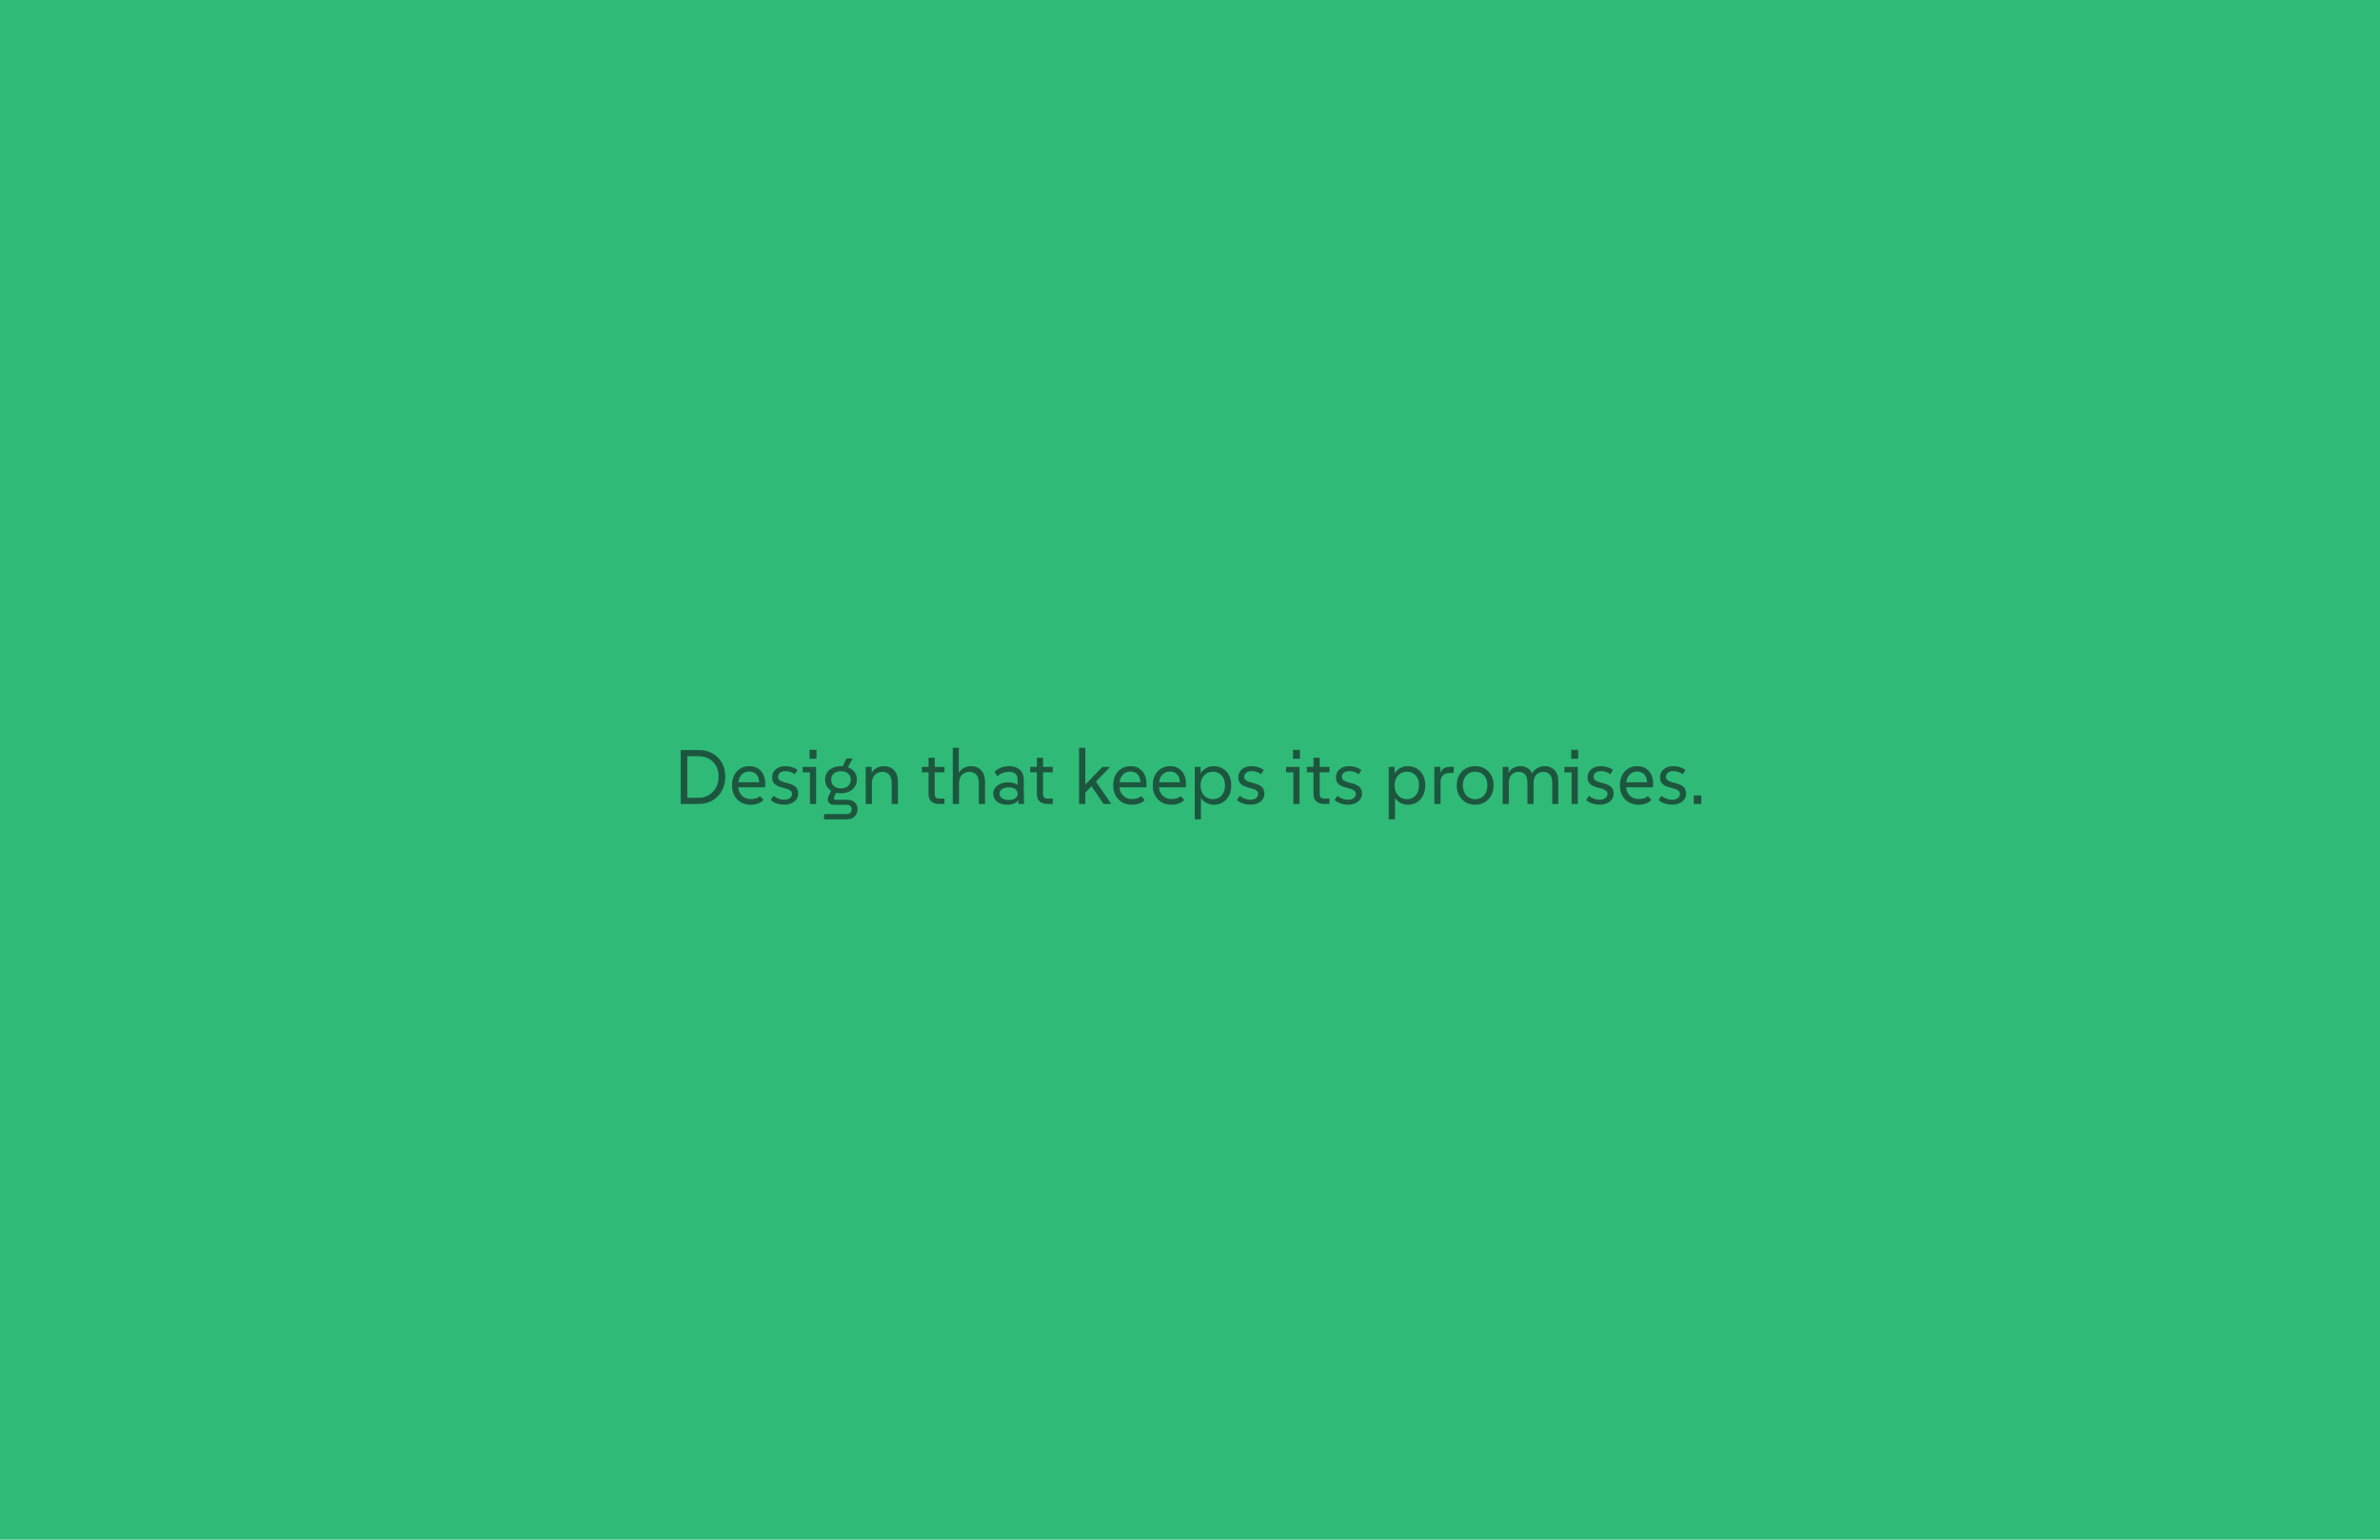
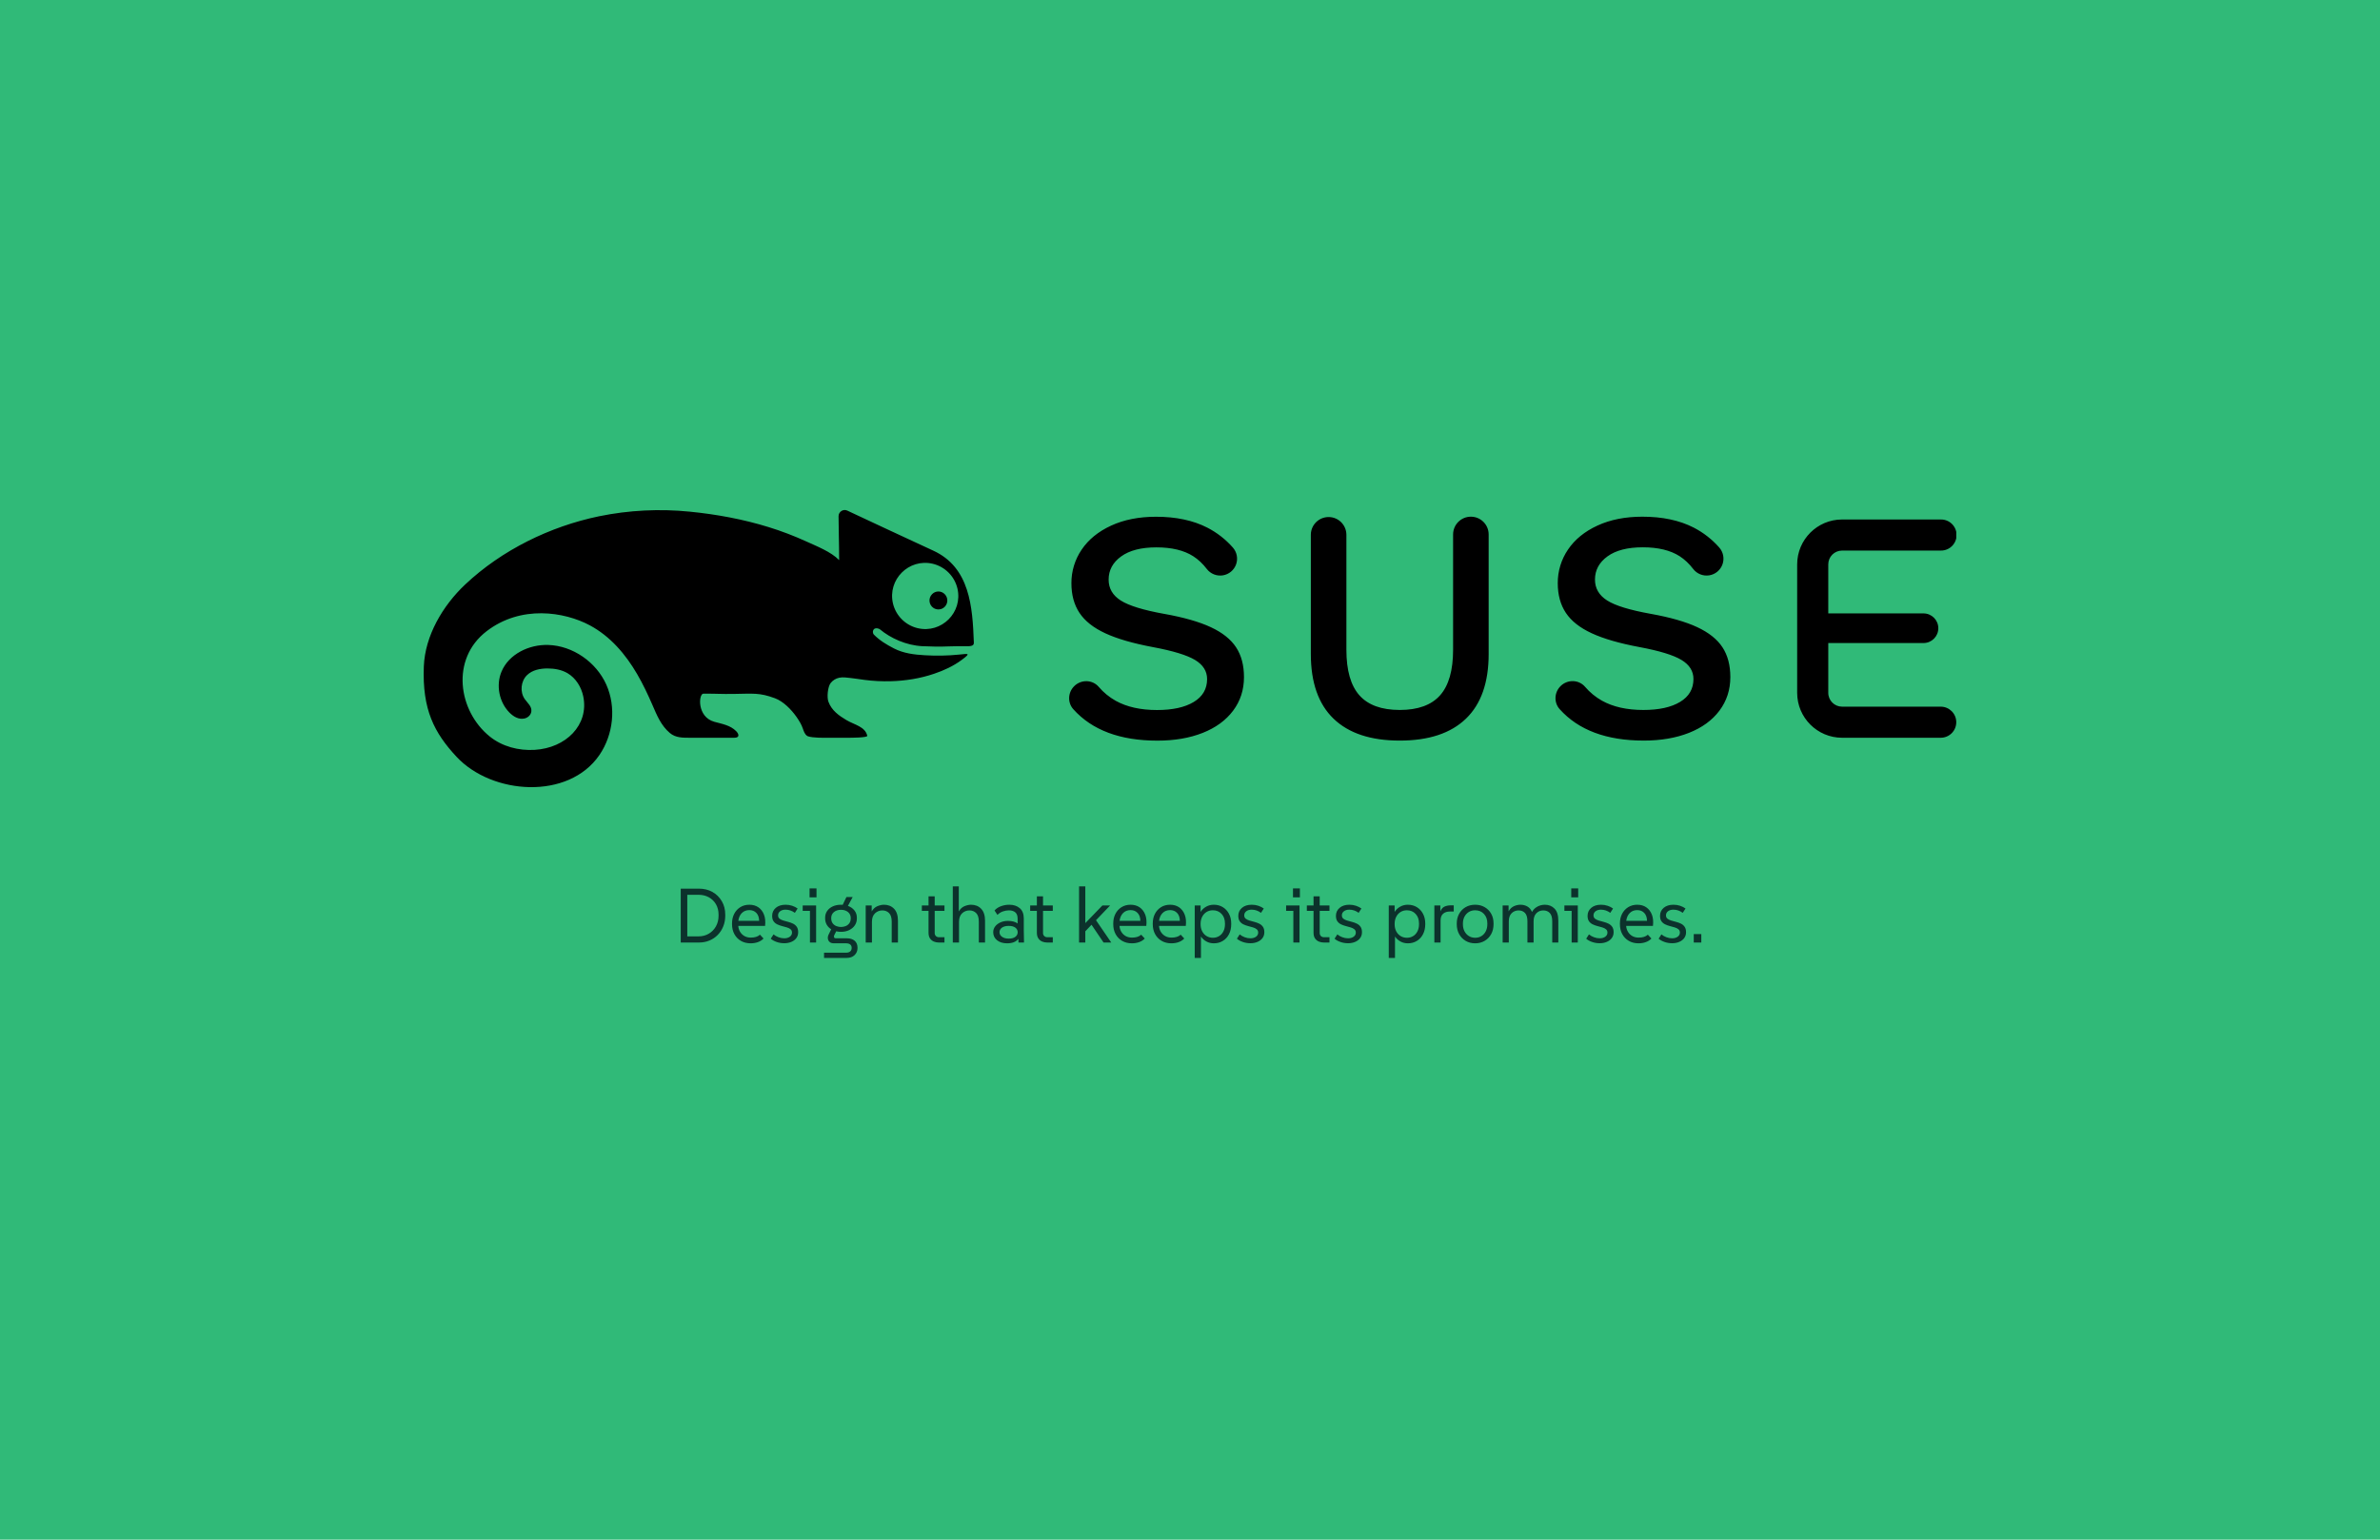
<svg xmlns="http://www.w3.org/2000/svg" width="850px" height="550px" viewBox="0 0 850 550">
  <defs />
  <g>
    <g>
      <g>
        <rect x="0" y="0" width="850" height="550" fill="rgb(48,186,120)" />
        <g>
          <g>
-             <path d="m2.39 0v-19.25h6.49q2.7 0 4.82 1.18 2.11 1.18 3.35 3.29 1.24 2.1 1.24 4.83v.33q0 2.11-.72 3.87-.71 1.76-1.99 3.06-1.28 1.29-2.98 1.99-1.71.7-3.72.7h-6.49zm6.33-17.05h-3.99v14.85h3.99q2.06 0 3.68-.95 1.63-.95 2.56-2.62.94-1.68.94-3.85v-.33q0-2.12-.93-3.72-.92-1.59-2.54-2.49-1.62-.89-3.71-.89zm18.62 17.33q-1.96 0-3.46-.87-1.49-.87-2.33-2.41-.84-1.54-.84-3.54v-.28q0-1.92.77-3.42.77-1.5 2.17-2.38 1.4-.88 3.25-.88 1.89 0 3.24.93 1.35.94 1.99 2.63.65 1.69.38 4h-9.57q.08 1.16.64 2.1.57.95 1.54 1.52.98.56 2.3.56 1.04 0 1.85-.25.82-.24 1.42-.79l1.27 1.37q-.77.83-1.97 1.27-1.2.44-2.65.44zm-.44-11.86q-1.65 0-2.69 1.05-1.03 1.04-1.25 2.78h7.43q-.03-1.82-.99-2.82-.96-1.01-2.5-1.01zm12.45 11.83q-1.45 0-2.73-.46-1.28-.45-2.08-1.16l.99-1.54q.74.63 1.76 1.01 1.02.39 2.06.39 1.24 0 2.01-.57.77-.56.77-1.47 0-.77-.52-1.19-.52-.43-1.32-.66-.8-.24-1.71-.47-.91-.23-1.72-.62-.81-.38-1.32-1.1-.5-.71-.5-1.95 0-1.73 1.3-2.85 1.31-1.11 3.51-1.11 1.24 0 2.35.37 1.11.37 1.94.98l-.99 1.54q-.72-.53-1.56-.83-.83-.3-1.77-.3-1.18 0-1.92.56-.75.57-.75 1.47 0 .77.52 1.19.53.41 1.34.66.81.24 1.73.48.92.23 1.75.63.82.4 1.33 1.13.51.72.51 1.96 0 1.16-.63 2.04-.63.88-1.76 1.37-1.13.5-2.59.5zm9.19-.25v-11.3h-2.59v-1.93h4.79v13.23h-2.2zm-.14-16.14v-3.19h2.48v3.19h-2.48zm5.17 21.64v-1.87h7.89q.94 0 1.46-.45.52-.46.52-1.28 0-.77-.52-1.2-.52-.42-1.46-.42h-4.34q-1.05 0-1.58-.5-.54-.49-.61-1.24-.07-.74.32-1.48l.88-1.79q-1.02-.63-1.6-1.64-.57-1-.57-2.24v-.24q0-1.38.72-2.42.73-1.05 2.01-1.64 1.28-.59 2.93-.59.3 0 .61.03l1.34-2.78h2.23l-1.7 3.16q1.45.52 2.32 1.62.87 1.1.87 2.56v.3q0 1.41-.73 2.48-.73 1.07-2.01 1.69-1.28.62-2.93.62-.88 0-1.7-.19l-.66 1.29q-.2.35-.13.78.07.43.76.43h3.88q1.67 0 2.72.86 1.04.87 1.04 2.58 0 1.56-1.06 2.57-1.05 1-2.81 1h-8.09zm6.05-11.05q.8 0 1.6-.29.79-.29 1.34-.99.55-.7.55-1.91 0-1.32-.97-2.14-.98-.81-2.52-.81-1.54 0-2.52.81-.97.82-.97 2.14 0 1.21.55 1.91.55.7 1.36.99.81.29 1.58.29zm8.83 5.55v-13.23h2.14v2.12q.8-1.37 2.05-1.88 1.25-.51 2.33-.51 2.22 0 3.61 1.44 1.39 1.45 1.39 4.28v7.78h-2.23v-7.45q0-2.12-.95-3.07-.94-.95-2.4-.95-1.51 0-2.61 1.03-1.1 1.04-1.1 3.02v7.42h-2.23zm26.1 0q-.91 0-1.75-.34-.84-.35-1.38-1.12-.53-.77-.53-2.06v-7.78h-2.39v-1.93h2.39v-3.27h2.2v3.27h3.49v1.93h-3.49v7.92q0 .63.42 1.06.43.42 1.06.42h2.01v1.9h-2.03zm5 0v-20.07h2.15v8.96q.79-1.37 2.04-1.88 1.26-.51 2.33-.51 2.23 0 3.61 1.44 1.39 1.45 1.39 4.28v7.78h-2.22v-7.45q0-2.12-.95-3.07-.95-.95-2.41-.95-1.51 0-2.61 1.03-1.1 1.04-1.1 3.02v7.42h-2.23zm19.42.28q-2.26 0-3.62-1.1-1.36-1.1-1.36-2.86 0-1.16.69-2.07.68-.9 1.88-1.44 1.2-.54 2.68-.54 2.17 0 3.47.91v-1.65q0-1.62-.84-2.32-.84-.7-2.27-.7-1.07 0-2.19.39-1.11.4-1.91 1.23l-1.04-1.57q.88-1.02 2.31-1.54 1.43-.52 2.94-.52 2.34 0 3.77 1.24 1.43 1.23 1.43 3.68v4.24q0 2.2.08 4.34h-1.98l-.03-1.32q-1.24 1.6-4.01 1.6zm.57-1.68q1.52 0 2.35-.63.84-.64.84-1.65 0-1.02-.84-1.64-.83-.62-2.37-.62-1.52 0-2.4.62-.88.62-.88 1.64 0 .99.9 1.63.89.65 2.4.65zm13.7 1.4q-.91 0-1.75-.34-.84-.35-1.37-1.12-.54-.77-.54-2.06v-7.78h-2.39v-1.93h2.39v-3.27h2.2v3.27h3.49v1.93h-3.49v7.92q0 .63.43 1.06.42.42 1.06.42h2v1.9h-2.03zm11.41 0v-20.07h2.23v13.14l6.1-6.3h2.75l-5.03 5.26 5.45 7.97h-2.75l-4.3-6.35-2.22 2.34v4.01h-2.23zm18.84.28q-1.95 0-3.45-.87-1.5-.87-2.34-2.41-.84-1.54-.84-3.54v-.28q0-1.92.77-3.42.77-1.5 2.17-2.38 1.41-.88 3.25-.88 1.9 0 3.24.93 1.35.94 2 2.63.64 1.69.37 4h-9.57q.08 1.16.64 2.1.57.95 1.54 1.52.98.56 2.3.56 1.05 0 1.86-.25.81-.24 1.41-.79l1.27 1.37q-.77.83-1.97 1.27-1.19.44-2.65.44zm-.44-11.86q-1.65 0-2.68 1.05-1.03 1.04-1.25 2.78h7.42q-.03-1.82-.99-2.82-.96-1.01-2.5-1.01zm14.55 11.86q-1.96 0-3.46-.87-1.49-.87-2.33-2.41-.84-1.54-.84-3.54v-.28q0-1.92.77-3.42.77-1.5 2.17-2.38 1.4-.88 3.25-.88 1.89 0 3.24.93 1.35.94 1.99 2.63.65 1.69.38 4h-9.57q.08 1.16.64 2.1.57.95 1.54 1.52.98.56 2.3.56 1.04 0 1.85-.25.82-.24 1.42-.79l1.27 1.37q-.77.83-1.97 1.27-1.2.44-2.65.44zm-.44-11.86q-1.65 0-2.69 1.05-1.03 1.04-1.25 2.78h7.43q-.03-1.82-.99-2.82-.96-1.01-2.5-1.01zm8.8 17.08v-18.73h2.09v2.29q.77-1.19 1.99-1.87 1.22-.69 2.74-.69 1.78 0 3.19.85 1.4.85 2.21 2.37.81 1.51.81 3.49v.25q0 2.03-.8 3.57-.79 1.54-2.2 2.39-1.4.86-3.21.86-1.46 0-2.64-.65-1.19-.65-1.96-1.77v7.64h-2.22zm6.49-7.2q1.23 0 2.21-.6.98-.59 1.54-1.69.56-1.1.56-2.55v-.25q0-2.15-1.22-3.44-1.22-1.29-3.09-1.29-1.27 0-2.26.6-.99.61-1.57 1.72-.57 1.11-.57 2.6 0 1.49.57 2.59.58 1.1 1.57 1.7.99.61 2.26.61zm13.39 1.95q-1.46 0-2.74-.46-1.28-.45-2.07-1.16l.99-1.54q.74.63 1.76 1.01 1.01.39 2.06.39 1.24 0 2.01-.57.77-.56.77-1.47 0-.77-.53-1.19-.52-.43-1.32-.66-.79-.24-1.7-.47-.91-.23-1.72-.62-.81-.38-1.32-1.1-.51-.71-.51-1.95 0-1.73 1.31-2.85 1.3-1.11 3.5-1.11 1.24 0 2.35.37 1.12.37 1.94.98l-.99 1.54q-.71-.53-1.55-.83-.84-.3-1.77-.3-1.19 0-1.93.56-.74.57-.74 1.47 0 .77.52 1.19.52.41 1.33.66.82.24 1.74.48.92.23 1.74.63.83.4 1.34 1.13.51.72.51 1.96 0 1.16-.64 2.04-.63.88-1.76 1.37-1.12.5-2.58.5zm15.34-.25v-11.3h-2.58v-1.93h4.78v13.23h-2.2zm-.13-16.14v-3.19h2.47v3.19h-2.47zm11 16.14q-.91 0-1.75-.34-.84-.35-1.38-1.12-.53-.77-.53-2.06v-7.78h-2.39v-1.93h2.39v-3.27h2.2v3.27h3.49v1.93h-3.49v7.92q0 .63.42 1.06.43.42 1.06.42h2.01v1.9h-2.03zm8.66.25q-1.46 0-2.74-.46-1.28-.45-2.07-1.16l.99-1.54q.74.63 1.76 1.01 1.01.39 2.06.39 1.24 0 2.01-.57.77-.56.77-1.47 0-.77-.53-1.19-.52-.43-1.32-.66-.79-.24-1.7-.47-.91-.23-1.72-.62-.81-.38-1.32-1.1-.51-.71-.51-1.95 0-1.73 1.31-2.85 1.3-1.11 3.5-1.11 1.24 0 2.35.37 1.12.37 1.94.98l-.99 1.54q-.71-.53-1.55-.83-.84-.3-1.77-.3-1.19 0-1.93.56-.74.57-.74 1.47 0 .77.52 1.19.52.41 1.33.66.82.24 1.74.48.92.23 1.74.63.83.4 1.34 1.13.51.72.51 1.96 0 1.16-.64 2.04-.63.88-1.76 1.37-1.12.5-2.58.5zm14.55 5.25v-18.73h2.09v2.29q.77-1.19 1.99-1.87 1.22-.69 2.74-.69 1.78 0 3.19.85 1.4.85 2.21 2.37.81 1.51.81 3.49v.25q0 2.03-.8 3.57-.79 1.54-2.2 2.39-1.4.86-3.21.86-1.46 0-2.64-.65-1.19-.65-1.96-1.77v7.64h-2.22zm6.49-7.2q1.23 0 2.21-.6.98-.59 1.54-1.69.56-1.1.56-2.55v-.25q0-2.15-1.22-3.44-1.22-1.29-3.09-1.29-1.27 0-2.26.6-.99.61-1.57 1.72-.57 1.11-.57 2.6 0 1.49.57 2.59.58 1.1 1.57 1.7.99.61 2.26.61zm9.79 1.7v-13.23h2.14v2.12q.5-1.26 1.47-1.72.98-.45 2.19-.45h1.12v2.2h-1.29q-1.62 0-2.51.8-.9.79-.9 2.44v7.84h-2.22zm14.57.28q-1.9 0-3.38-.87-1.49-.87-2.34-2.41-.85-1.54-.85-3.54v-.25q0-1.95.85-3.48.85-1.53 2.34-2.38 1.48-.85 3.38-.85 1.9 0 3.38.85 1.49.85 2.34 2.35.85 1.5.85 3.45v.31q0 2-.85 3.54-.85 1.54-2.34 2.41-1.48.87-3.38.87zm0-1.98q1.29 0 2.27-.62.98-.62 1.53-1.71.55-1.08.55-2.51v-.31q0-2.06-1.21-3.37-1.21-1.3-3.14-1.3-1.26 0-2.25.6-.99.61-1.56 1.68-.56 1.07-.56 2.45v.25q0 1.43.56 2.51.57 1.09 1.56 1.71.99.62 2.25.62zm9.82 1.7v-13.23h2.12v2.09q.77-1.34 1.93-1.85 1.17-.51 2.27-.51 1.43 0 2.52.63 1.09.63 1.64 1.95.57-.99 1.36-1.55.78-.56 1.62-.8.84-.23 1.58-.23 2.15 0 3.49 1.39 1.35 1.39 1.35 4.25v7.86h-2.17v-7.59q0-2.03-.88-2.96-.88-.92-2.31-.92-1.49 0-2.48 1.01-.99 1-.99 2.87v7.59h-2.2v-7.59q0-2.03-.86-2.96-.87-.92-2.3-.92-1.48 0-2.49 1.01-1 1-1 2.87v7.59h-2.2zm24.64 0v-11.3h-2.59v-1.93h4.79v13.23h-2.2zm-.14-16.14v-3.19h2.48v3.19h-2.48zm10.15 16.39q-1.46 0-2.74-.46-1.28-.45-2.07-1.16l.99-1.54q.74.63 1.76 1.01 1.01.39 2.06.39 1.24 0 2.01-.57.77-.56.77-1.47 0-.77-.53-1.19-.52-.43-1.32-.66-.79-.24-1.7-.47-.91-.23-1.72-.62-.81-.38-1.32-1.1-.51-.71-.51-1.95 0-1.73 1.31-2.85 1.3-1.11 3.5-1.11 1.24 0 2.35.37 1.12.37 1.94.98l-.99 1.54q-.71-.53-1.55-.83-.84-.3-1.77-.3-1.19 0-1.93.56-.74.57-.74 1.47 0 .77.52 1.19.52.41 1.33.66.82.24 1.74.48.92.23 1.74.63.83.4 1.34 1.13.51.72.51 1.96 0 1.16-.64 2.04-.63.88-1.76 1.37-1.12.5-2.58.5zm13.86.03q-1.95 0-3.45-.87-1.5-.87-2.34-2.41-.84-1.54-.84-3.54v-.28q0-1.92.77-3.42.77-1.5 2.17-2.38 1.41-.88 3.25-.88 1.9 0 3.24.93 1.35.94 2 2.63.64 1.69.37 4h-9.57q.08 1.16.64 2.1.57.95 1.54 1.52.98.56 2.3.56 1.05 0 1.86-.25.81-.24 1.41-.79l1.27 1.37q-.77.83-1.97 1.27-1.19.44-2.65.44zm-.44-11.86q-1.65 0-2.68 1.05-1.03 1.04-1.25 2.78h7.42q-.03-1.82-.99-2.82-.96-1.01-2.5-1.01zm12.46 11.83q-1.46 0-2.74-.46-1.28-.45-2.08-1.16l.99-1.54q.75.63 1.76 1.01 1.02.39 2.07.39 1.23 0 2-.57.77-.56.77-1.47 0-.77-.52-1.19-.52-.43-1.32-.66-.8-.24-1.7-.47-.91-.23-1.72-.62-.81-.38-1.32-1.1-.51-.71-.51-1.95 0-1.73 1.3-2.85 1.31-1.11 3.51-1.11 1.24 0 2.35.37 1.12.37 1.94.98l-.99 1.54q-.71-.53-1.55-.83-.84-.3-1.78-.3-1.18 0-1.92.56-.74.57-.74 1.47 0 .77.52 1.19.52.41 1.33.66.81.24 1.73.48.93.23 1.75.63.83.4 1.33 1.13.51.72.51 1.96 0 1.16-.63 2.04-.63.88-1.76 1.37-1.13.5-2.58.5zm7.72-.25v-3.02h2.7v3.02h-2.7z" transform="translate(240.73,287.19)" fill="rgb(29,86,62)" />
+             <g>
+               <svg viewBox="0 0 210.6 38.09" x="151.312" y="182.188" width="547.359" height="99" preserveAspectRatio="xMidYMid meet">
+                 <path d="M208.462 27.027h-13.555a1.9 1.9 0 0 1-1.896-1.896v-6.848h13.084a2.036 2.036 0 1 0 0-4.073H193.01V7.471c0-1.046.85-1.897 1.896-1.897h13.555a2.137 2.137 0 1 0 0-4.273h-13.555a6.177 6.177 0 0 0-6.17 6.17v17.66a6.177 6.177 0 0 0 6.17 6.17h13.555a2.136 2.136 0 1 0 0-4.274m-39.86-12.76c-2.866-.516-4.86-1.124-5.974-1.834q-1.675-1.063-1.675-2.873 0-1.944 1.719-3.19 1.72-1.244 4.844-1.245 3.167-.001 5.069 1.222 1.023.659 1.863 1.752a2.32 2.32 0 1 0 3.567-2.962 12 12 0 0 0-3.507-2.727Q171.588.917 167.47.917q-3.531 0-6.177 1.221-2.649 1.222-4.051 3.303a8.1 8.1 0 0 0-1.403 4.617q-.001 2.399 1.109 4.072 1.108 1.676 3.553 2.806 2.442 1.132 6.56 1.901 4.12.77 5.77 1.765 1.654.996 1.653 2.623.001 2.04-1.834 3.147-1.831 1.11-5.045 1.11-3.394 0-5.68-1.269a8.6 8.6 0 0 1-2.34-1.92c-.867-1.007-2.425-1.03-3.364-.09l-.008.01c-.86.857-.926 2.25-.115 3.154q3.874 4.323 11.552 4.322 3.53 0 6.224-1.064 2.691-1.062 4.184-3.053 1.495-1.992 1.495-4.618 0-2.442-1.086-4.094-1.086-1.651-3.463-2.76-2.375-1.109-6.403-1.834m-66.832.01q-4.299-.772-5.973-1.834-1.675-1.063-1.674-2.875 0-1.945 1.719-3.189t4.843-1.245q3.165 0 5.068 1.222 1.026.66 1.865 1.752a2.319 2.319 0 1 0 3.566-2.961 12 12 0 0 0-3.507-2.728q-2.92-1.493-7.038-1.493-3.53 0-6.176 1.221-2.649 1.222-4.051 3.305a8.1 8.1 0 0 0-1.403 4.615q-.001 2.4 1.109 4.072 1.11 1.677 3.552 2.807 2.444 1.132 6.562 1.901 4.117.77 5.77 1.765 1.651.995 1.652 2.624 0 2.037-1.832 3.145-1.835 1.11-5.046 1.11-3.396 0-5.681-1.269a8.6 8.6 0 0 1-2.337-1.919c-.868-1.008-2.427-1.03-3.368-.09l-.007.008c-.86.858-.926 2.251-.115 3.155q3.873 4.323 11.553 4.322 3.53 0 6.222-1.063t4.186-3.055q1.493-1.99 1.493-4.616 0-2.443-1.086-4.095t-3.463-2.76q-2.374-1.11-6.403-1.833M146.343 3.36v16.428q0 5.882-3.122 8.892-3.123 3.01-9.095 3.01-5.976 0-9.098-3.01-3.121-3.01-3.121-8.892V3.36a2.444 2.444 0 0 1 4.887 0V19.2q0 4.254 1.787 6.267t5.545 2.014q3.755 0 5.542-2.014 1.788-2.012 1.788-6.268V3.36a2.443 2.443 0 0 1 4.887 0M71.408 13.461a1.24 1.24 0 0 1-1.353 0 1.232 1.232 0 0 1-.192-1.896 1.206 1.206 0 0 1 1.737 0c.535.533.47 1.455-.192 1.896m1.936-2.687c.772 3.284-2.18 6.237-5.464 5.465a4.58 4.58 0 0 1-3.392-3.39c-.77-3.282 2.18-6.233 5.464-5.464a4.58 4.58 0 0 1 3.392 3.39m-22.112 17.66c.375.54.687 1.06.862 1.581.124.37.283.858.648 1.054q.029.017.06.027c.67.244 2.393.203 2.393.203h3.169c.27.004 2.652-.003 2.592-.269-.287-1.273-1.76-1.5-2.88-2.167-1.033-.616-2.013-1.314-2.457-2.515-.232-.62-.095-2.05.304-2.57a2.04 2.04 0 0 1 1.18-.729c.512-.109 1.042-.015 1.553.037.63.064 1.252.178 1.88.256 1.212.158 2.436.221 3.658.188 2.017-.056 4.039-.377 5.95-1.029 1.336-.448 2.65-1.054 3.786-1.897 1.29-.959.95-.869-.357-.735-1.566.16-3.146.184-4.717.091-1.466-.085-2.912-.258-4.238-.939-1.044-.539-1.941-1.079-2.77-1.914-.123-.126-.2-.494.027-.729.22-.228.686-.096.829.026 1.444 1.207 3.598 2.201 5.828 2.31 1.206.06 2.379.081 3.586.03.603-.029 1.513-.025 2.118-.03.312-.005 1.163.085 1.322-.246.048-.096.044-.207.04-.315-.177-4.826-.534-10.269-5.584-12.576C66.246 3.856 60.597 1.187 58.21.08c-.553-.263-1.2.153-1.2.77 0 1.611.082 3.927.083 6.035-1.143-1.164-3.068-1.899-4.535-2.573a43 43 0 0 0-5.136-1.957C43.9 1.265 40.253.592 36.587.228a41.5 41.5 0 0 0-12.483.63C17.36 2.256 10.73 5.5 5.699 10.242 2.609 13.152.186 17.29.022 21.488c-.234 5.943 1.43 9.134 4.49 12.423 4.88 5.242 15.384 5.976 19.638-.24 1.914-2.798 2.329-6.593.94-9.686-1.39-3.09-4.582-5.325-7.967-5.439-2.627-.087-5.426 1.25-6.433 3.678-.768 1.855-.331 4.147 1.068 5.587.545.562 1.283 1.022 2.089.842.475-.106.872-.463.944-.945.106-.71-.516-1.172-.9-1.718-.69-.985-.55-2.464.315-3.3.73-.708 1.81-.917 2.827-.914.946.002 1.913.171 2.729.648 1.147.675 1.909 1.911 2.173 3.217.787 3.903-2.386 7.074-6.688 7.323-2.201.13-4.441-.448-6.16-1.83-4.35-3.5-5.416-10.655-.443-14.474 4.72-3.625 10.68-2.69 14.195-.807 2.812 1.507 4.908 3.973 6.496 6.7.797 1.37 1.476 2.803 2.106 4.258.606 1.4 1.173 2.81 2.386 3.834.803.68 1.794.656 2.846.656h6.005c.816 0 .617-.544.265-.904-.796-.814-1.94-.998-3-1.289-2.42-.666-2.173-3.87-1.503-3.87 2.164 0 2.232.064 4.128.04 2.736-.038 3.564-.197 5.704.594 1.144.424 2.243 1.542 2.96 2.564" />
+               </svg>
+             </g>
+           </g>
+           <g>
+             <path d="m2.39 0v-19.25h6.49q2.7 0 4.82 1.18 2.11 1.18 3.35 3.29 1.24 2.1 1.24 4.83v.33q0 2.11-.72 3.87-.71 1.76-1.99 3.06-1.28 1.29-2.98 1.99-1.71.7-3.72.7h-6.49zm6.33-17.05h-3.99v14.85h3.99q2.06 0 3.68-.95 1.63-.95 2.56-2.62.94-1.68.94-3.85v-.33q0-2.12-.93-3.72-.92-1.59-2.54-2.49-1.62-.89-3.71-.89zm18.62 17.33q-1.96 0-3.46-.87-1.49-.87-2.33-2.41-.84-1.54-.84-3.54v-.28q0-1.92.77-3.42.77-1.5 2.17-2.38 1.4-.88 3.25-.88 1.89 0 3.24.93 1.35.94 1.99 2.63.65 1.69.38 4h-9.57q.08 1.16.64 2.1.57.95 1.54 1.52.98.56 2.3.56 1.04 0 1.85-.25.82-.24 1.42-.79l1.27 1.37q-.77.83-1.97 1.27-1.2.44-2.65.44zm-.44-11.86q-1.65 0-2.69 1.05-1.03 1.04-1.25 2.78h7.43q-.03-1.82-.99-2.82-.96-1.01-2.5-1.01zm12.45 11.83q-1.45 0-2.73-.46-1.28-.45-2.08-1.16l.99-1.54q.74.63 1.76 1.01 1.02.39 2.06.39 1.24 0 2.01-.57.77-.56.77-1.47 0-.77-.52-1.19-.52-.43-1.32-.66-.8-.24-1.71-.47-.91-.23-1.72-.62-.81-.38-1.32-1.1-.5-.71-.5-1.95 0-1.73 1.3-2.85 1.31-1.11 3.51-1.11 1.24 0 2.35.37 1.11.37 1.94.98l-.99 1.54q-.72-.53-1.56-.83-.83-.3-1.77-.3-1.18 0-1.92.56-.75.57-.75 1.47 0 .77.52 1.19.53.41 1.34.66.81.24 1.73.48.92.23 1.75.63.82.4 1.33 1.13.51.72.51 1.96 0 1.16-.63 2.04-.63.88-1.76 1.37-1.13.5-2.59.5zm9.19-.25v-11.3h-2.59v-1.93h4.79v13.23h-2.2zm-.14-16.14v-3.19h2.48v3.19h-2.48zm5.17 21.64v-1.87h7.89q.94 0 1.46-.45.52-.46.52-1.28 0-.77-.52-1.2-.52-.42-1.46-.42h-4.34q-1.05 0-1.58-.5-.54-.49-.61-1.24-.07-.74.32-1.48l.88-1.79q-1.02-.63-1.6-1.64-.57-1-.57-2.24v-.24q0-1.38.72-2.42.73-1.05 2.01-1.64 1.28-.59 2.93-.59.3 0 .61.03l1.34-2.78h2.23l-1.7 3.16q1.45.52 2.32 1.62.87 1.1.87 2.56v.3q0 1.41-.73 2.48-.73 1.07-2.01 1.69-1.28.62-2.93.62-.88 0-1.7-.19l-.66 1.29q-.2.35-.13.78.07.43.76.43h3.88q1.67 0 2.72.86 1.04.87 1.04 2.58 0 1.56-1.06 2.57-1.05 1-2.81 1h-8.09zm6.05-11.05q.8 0 1.6-.29.79-.29 1.34-.99.55-.7.55-1.91 0-1.32-.97-2.14-.98-.81-2.52-.81-1.54 0-2.52.81-.97.82-.97 2.14 0 1.21.55 1.91.55.7 1.36.99.81.29 1.58.29zm8.83 5.55v-13.23h2.14v2.12q.8-1.37 2.05-1.88 1.25-.51 2.33-.51 2.22 0 3.61 1.44 1.39 1.45 1.39 4.28v7.78h-2.23v-7.45q0-2.12-.95-3.07-.94-.95-2.4-.95-1.51 0-2.61 1.03-1.1 1.04-1.1 3.02v7.42h-2.23zm26.1 0q-.91 0-1.75-.34-.84-.35-1.38-1.12-.53-.77-.53-2.06v-7.78h-2.39v-1.93h2.39v-3.27h2.2v3.27h3.49v1.93h-3.49v7.92q0 .63.42 1.06.43.42 1.06.42h2.01v1.9h-2.03zm5 0v-20.07h2.15v8.96q.79-1.37 2.04-1.88 1.26-.51 2.33-.51 2.23 0 3.61 1.44 1.39 1.45 1.39 4.28v7.78h-2.22v-7.45q0-2.12-.95-3.07-.95-.95-2.41-.95-1.51 0-2.61 1.03-1.1 1.04-1.1 3.02v7.42h-2.23zm19.42.28q-2.26 0-3.62-1.1-1.36-1.1-1.36-2.86 0-1.16.69-2.07.68-.9 1.88-1.44 1.2-.54 2.68-.54 2.17 0 3.47.91v-1.65q0-1.62-.84-2.32-.84-.7-2.27-.7-1.07 0-2.19.39-1.11.4-1.91 1.23l-1.04-1.57q.88-1.02 2.31-1.54 1.43-.52 2.94-.52 2.34 0 3.77 1.24 1.43 1.23 1.43 3.68v4.24q0 2.2.08 4.34h-1.98l-.03-1.32q-1.24 1.6-4.01 1.6zm.57-1.68q1.52 0 2.35-.63.84-.64.84-1.65 0-1.02-.84-1.64-.83-.62-2.37-.62-1.52 0-2.4.62-.88.62-.88 1.64 0 .99.9 1.63.89.65 2.4.65zm13.7 1.4q-.91 0-1.75-.34-.84-.35-1.37-1.12-.54-.77-.54-2.06v-7.78h-2.39v-1.93h2.39v-3.27h2.2v3.27h3.49v1.93h-3.49v7.92q0 .63.43 1.06.42.42 1.06.42h2v1.9h-2.03zm11.41 0v-20.07h2.23v13.14l6.1-6.3h2.75l-5.03 5.26 5.45 7.97h-2.75l-4.3-6.35-2.22 2.34v4.01h-2.23zm18.84.28q-1.95 0-3.45-.87-1.5-.87-2.34-2.41-.84-1.54-.84-3.54v-.28q0-1.92.77-3.42.77-1.5 2.17-2.38 1.41-.88 3.25-.88 1.9 0 3.24.93 1.35.94 2 2.63.64 1.69.37 4h-9.57q.08 1.16.64 2.1.57.95 1.54 1.52.98.56 2.3.56 1.05 0 1.86-.25.81-.24 1.41-.79l1.27 1.37q-.77.83-1.97 1.27-1.19.44-2.65.44zm-.44-11.86q-1.65 0-2.68 1.05-1.03 1.04-1.25 2.78h7.42q-.03-1.82-.99-2.82-.96-1.01-2.5-1.01zm14.55 11.86q-1.96 0-3.46-.87-1.49-.87-2.33-2.41-.84-1.54-.84-3.54v-.28q0-1.92.77-3.42.77-1.5 2.17-2.38 1.4-.88 3.25-.88 1.89 0 3.24.93 1.35.94 1.99 2.63.65 1.69.38 4h-9.57q.08 1.16.64 2.1.57.95 1.54 1.52.98.56 2.3.56 1.04 0 1.85-.25.82-.24 1.42-.79l1.27 1.37q-.77.83-1.97 1.27-1.2.44-2.65.44zm-.44-11.86q-1.65 0-2.69 1.05-1.03 1.04-1.25 2.78h7.43q-.03-1.82-.99-2.82-.96-1.01-2.5-1.01zm8.8 17.08v-18.73h2.09v2.29q.77-1.19 1.99-1.87 1.22-.69 2.74-.69 1.78 0 3.19.85 1.4.85 2.21 2.37.81 1.51.81 3.49v.25q0 2.03-.8 3.57-.79 1.54-2.2 2.39-1.4.86-3.21.86-1.46 0-2.64-.65-1.19-.65-1.96-1.77v7.64h-2.22zm6.49-7.2q1.23 0 2.21-.6.98-.59 1.54-1.69.56-1.1.56-2.55v-.25q0-2.15-1.22-3.44-1.22-1.29-3.09-1.29-1.27 0-2.26.6-.99.61-1.57 1.72-.57 1.11-.57 2.6 0 1.49.57 2.59.58 1.1 1.57 1.7.99.61 2.26.61zm13.39 1.95q-1.46 0-2.74-.46-1.28-.45-2.07-1.16l.99-1.54q.74.63 1.76 1.01 1.01.39 2.06.39 1.24 0 2.01-.57.77-.56.77-1.47 0-.77-.53-1.19-.52-.43-1.32-.66-.79-.24-1.7-.47-.91-.23-1.72-.62-.81-.38-1.32-1.1-.51-.71-.51-1.95 0-1.73 1.31-2.85 1.3-1.11 3.5-1.11 1.24 0 2.35.37 1.12.37 1.94.98l-.99 1.54q-.71-.53-1.55-.83-.84-.3-1.77-.3-1.19 0-1.93.56-.74.57-.74 1.47 0 .77.52 1.19.52.41 1.33.66.82.24 1.74.48.92.23 1.74.63.83.4 1.34 1.13.51.72.51 1.96 0 1.16-.64 2.04-.63.88-1.76 1.37-1.12.5-2.58.5zm15.34-.25v-11.3h-2.58v-1.93h4.78v13.23h-2.2zm-.13-16.14v-3.19h2.47v3.19h-2.47zm11 16.14q-.91 0-1.75-.34-.84-.35-1.38-1.12-.53-.77-.53-2.06v-7.78h-2.39v-1.93h2.39v-3.27h2.2v3.27h3.49v1.93h-3.49v7.92q0 .63.42 1.06.43.42 1.06.42h2.01v1.9h-2.03zm8.66.25q-1.46 0-2.74-.46-1.28-.45-2.07-1.16l.99-1.54q.74.63 1.76 1.01 1.01.39 2.06.39 1.24 0 2.01-.57.77-.56.77-1.47 0-.77-.53-1.19-.52-.43-1.32-.66-.79-.24-1.7-.47-.91-.23-1.72-.62-.81-.38-1.32-1.1-.51-.71-.51-1.95 0-1.73 1.31-2.85 1.3-1.11 3.5-1.11 1.24 0 2.35.37 1.12.37 1.94.98l-.99 1.54q-.71-.53-1.55-.83-.84-.3-1.77-.3-1.19 0-1.93.56-.74.57-.74 1.47 0 .77.52 1.19.52.41 1.33.66.82.24 1.74.48.92.23 1.74.63.83.4 1.34 1.13.51.72.51 1.96 0 1.16-.64 2.04-.63.88-1.76 1.37-1.12.5-2.58.5zm14.55 5.25v-18.73h2.09v2.29q.77-1.19 1.99-1.87 1.22-.69 2.74-.69 1.78 0 3.19.85 1.4.85 2.21 2.37.81 1.51.81 3.49v.25q0 2.03-.8 3.57-.79 1.54-2.2 2.39-1.4.86-3.21.86-1.46 0-2.64-.65-1.19-.65-1.96-1.77v7.64h-2.22zm6.49-7.2q1.23 0 2.21-.6.98-.59 1.54-1.69.56-1.1.56-2.55v-.25q0-2.15-1.22-3.44-1.22-1.29-3.09-1.29-1.27 0-2.26.6-.99.61-1.57 1.72-.57 1.11-.57 2.6 0 1.49.57 2.59.58 1.1 1.57 1.7.99.61 2.26.61zm9.79 1.7v-13.23h2.14v2.12q.5-1.26 1.47-1.72.98-.45 2.19-.45h1.12v2.2h-1.29q-1.62 0-2.51.8-.9.79-.9 2.44v7.84h-2.22zm14.57.28q-1.9 0-3.38-.87-1.49-.87-2.34-2.41-.85-1.54-.85-3.54v-.25q0-1.95.85-3.48.85-1.53 2.34-2.38 1.48-.85 3.38-.85 1.9 0 3.38.85 1.49.85 2.34 2.35.85 1.5.85 3.45v.31q0 2-.85 3.54-.85 1.54-2.34 2.41-1.48.87-3.38.87zm0-1.98q1.29 0 2.27-.62.98-.62 1.53-1.71.55-1.08.55-2.51v-.31q0-2.06-1.21-3.37-1.21-1.3-3.14-1.3-1.26 0-2.25.6-.99.61-1.56 1.68-.56 1.07-.56 2.45v.25q0 1.43.56 2.51.57 1.09 1.56 1.71.99.62 2.25.62zm9.82 1.7v-13.23h2.12v2.09q.77-1.34 1.93-1.85 1.17-.51 2.27-.51 1.43 0 2.52.63 1.09.63 1.64 1.95.57-.99 1.36-1.55.78-.56 1.62-.8.84-.23 1.58-.23 2.15 0 3.49 1.39 1.35 1.39 1.35 4.25v7.86h-2.17v-7.59q0-2.03-.88-2.96-.88-.92-2.31-.92-1.49 0-2.48 1.01-.99 1-.99 2.87v7.59h-2.2v-7.59q0-2.03-.86-2.96-.87-.92-2.3-.92-1.48 0-2.49 1.01-1 1-1 2.87v7.59h-2.2zm24.64 0v-11.3h-2.59v-1.93h4.79v13.23h-2.2zm-.14-16.14v-3.19h2.48v3.19h-2.48zm10.15 16.39q-1.46 0-2.74-.46-1.28-.45-2.07-1.16l.99-1.54q.74.63 1.76 1.01 1.01.39 2.06.39 1.24 0 2.01-.57.77-.56.77-1.47 0-.77-.53-1.19-.52-.43-1.32-.66-.79-.24-1.7-.47-.91-.23-1.72-.62-.81-.38-1.32-1.1-.51-.71-.51-1.95 0-1.73 1.31-2.85 1.3-1.11 3.5-1.11 1.24 0 2.35.37 1.12.37 1.94.98l-.99 1.54q-.71-.53-1.55-.83-.84-.3-1.77-.3-1.19 0-1.93.56-.74.57-.74 1.47 0 .77.52 1.19.52.41 1.33.66.82.24 1.74.48.92.23 1.74.63.83.4 1.34 1.13.51.72.51 1.96 0 1.16-.64 2.04-.63.88-1.76 1.37-1.12.5-2.58.5zm13.86.03q-1.95 0-3.45-.87-1.5-.87-2.34-2.41-.84-1.54-.84-3.54v-.28q0-1.92.77-3.42.77-1.5 2.17-2.38 1.41-.88 3.25-.88 1.9 0 3.24.93 1.35.94 2 2.63.64 1.69.37 4h-9.57q.08 1.16.64 2.1.57.95 1.54 1.52.98.56 2.3.56 1.05 0 1.86-.25.81-.24 1.41-.79l1.27 1.37q-.77.83-1.97 1.27-1.19.44-2.65.44zm-.44-11.86q-1.65 0-2.68 1.05-1.03 1.04-1.25 2.78h7.42q-.03-1.82-.99-2.82-.96-1.01-2.5-1.01zm12.46 11.83q-1.46 0-2.74-.46-1.28-.45-2.08-1.16l.99-1.54q.75.63 1.76 1.01 1.02.39 2.07.39 1.23 0 2-.57.77-.56.77-1.47 0-.77-.52-1.19-.52-.43-1.32-.66-.8-.24-1.7-.47-.91-.23-1.72-.62-.81-.38-1.32-1.1-.51-.71-.51-1.95 0-1.73 1.3-2.85 1.31-1.11 3.51-1.11 1.24 0 2.35.37 1.12.37 1.94.98l-.99 1.54q-.71-.53-1.55-.83-.84-.3-1.78-.3-1.18 0-1.92.56-.74.57-.74 1.47 0 .77.52 1.19.52.41 1.33.66.81.24 1.73.48.93.23 1.75.63.83.4 1.33 1.13.51.72.51 1.96 0 1.16-.63 2.04-.63.88-1.76 1.37-1.13.5-2.58.5zm7.72-.25v-3.02h2.7v3.02h-2.7z" transform="translate(240.73,336.69)" fill="rgb(12,50,44)" />
          </g>
        </g>
      </g>
    </g>
  </g>
</svg>
